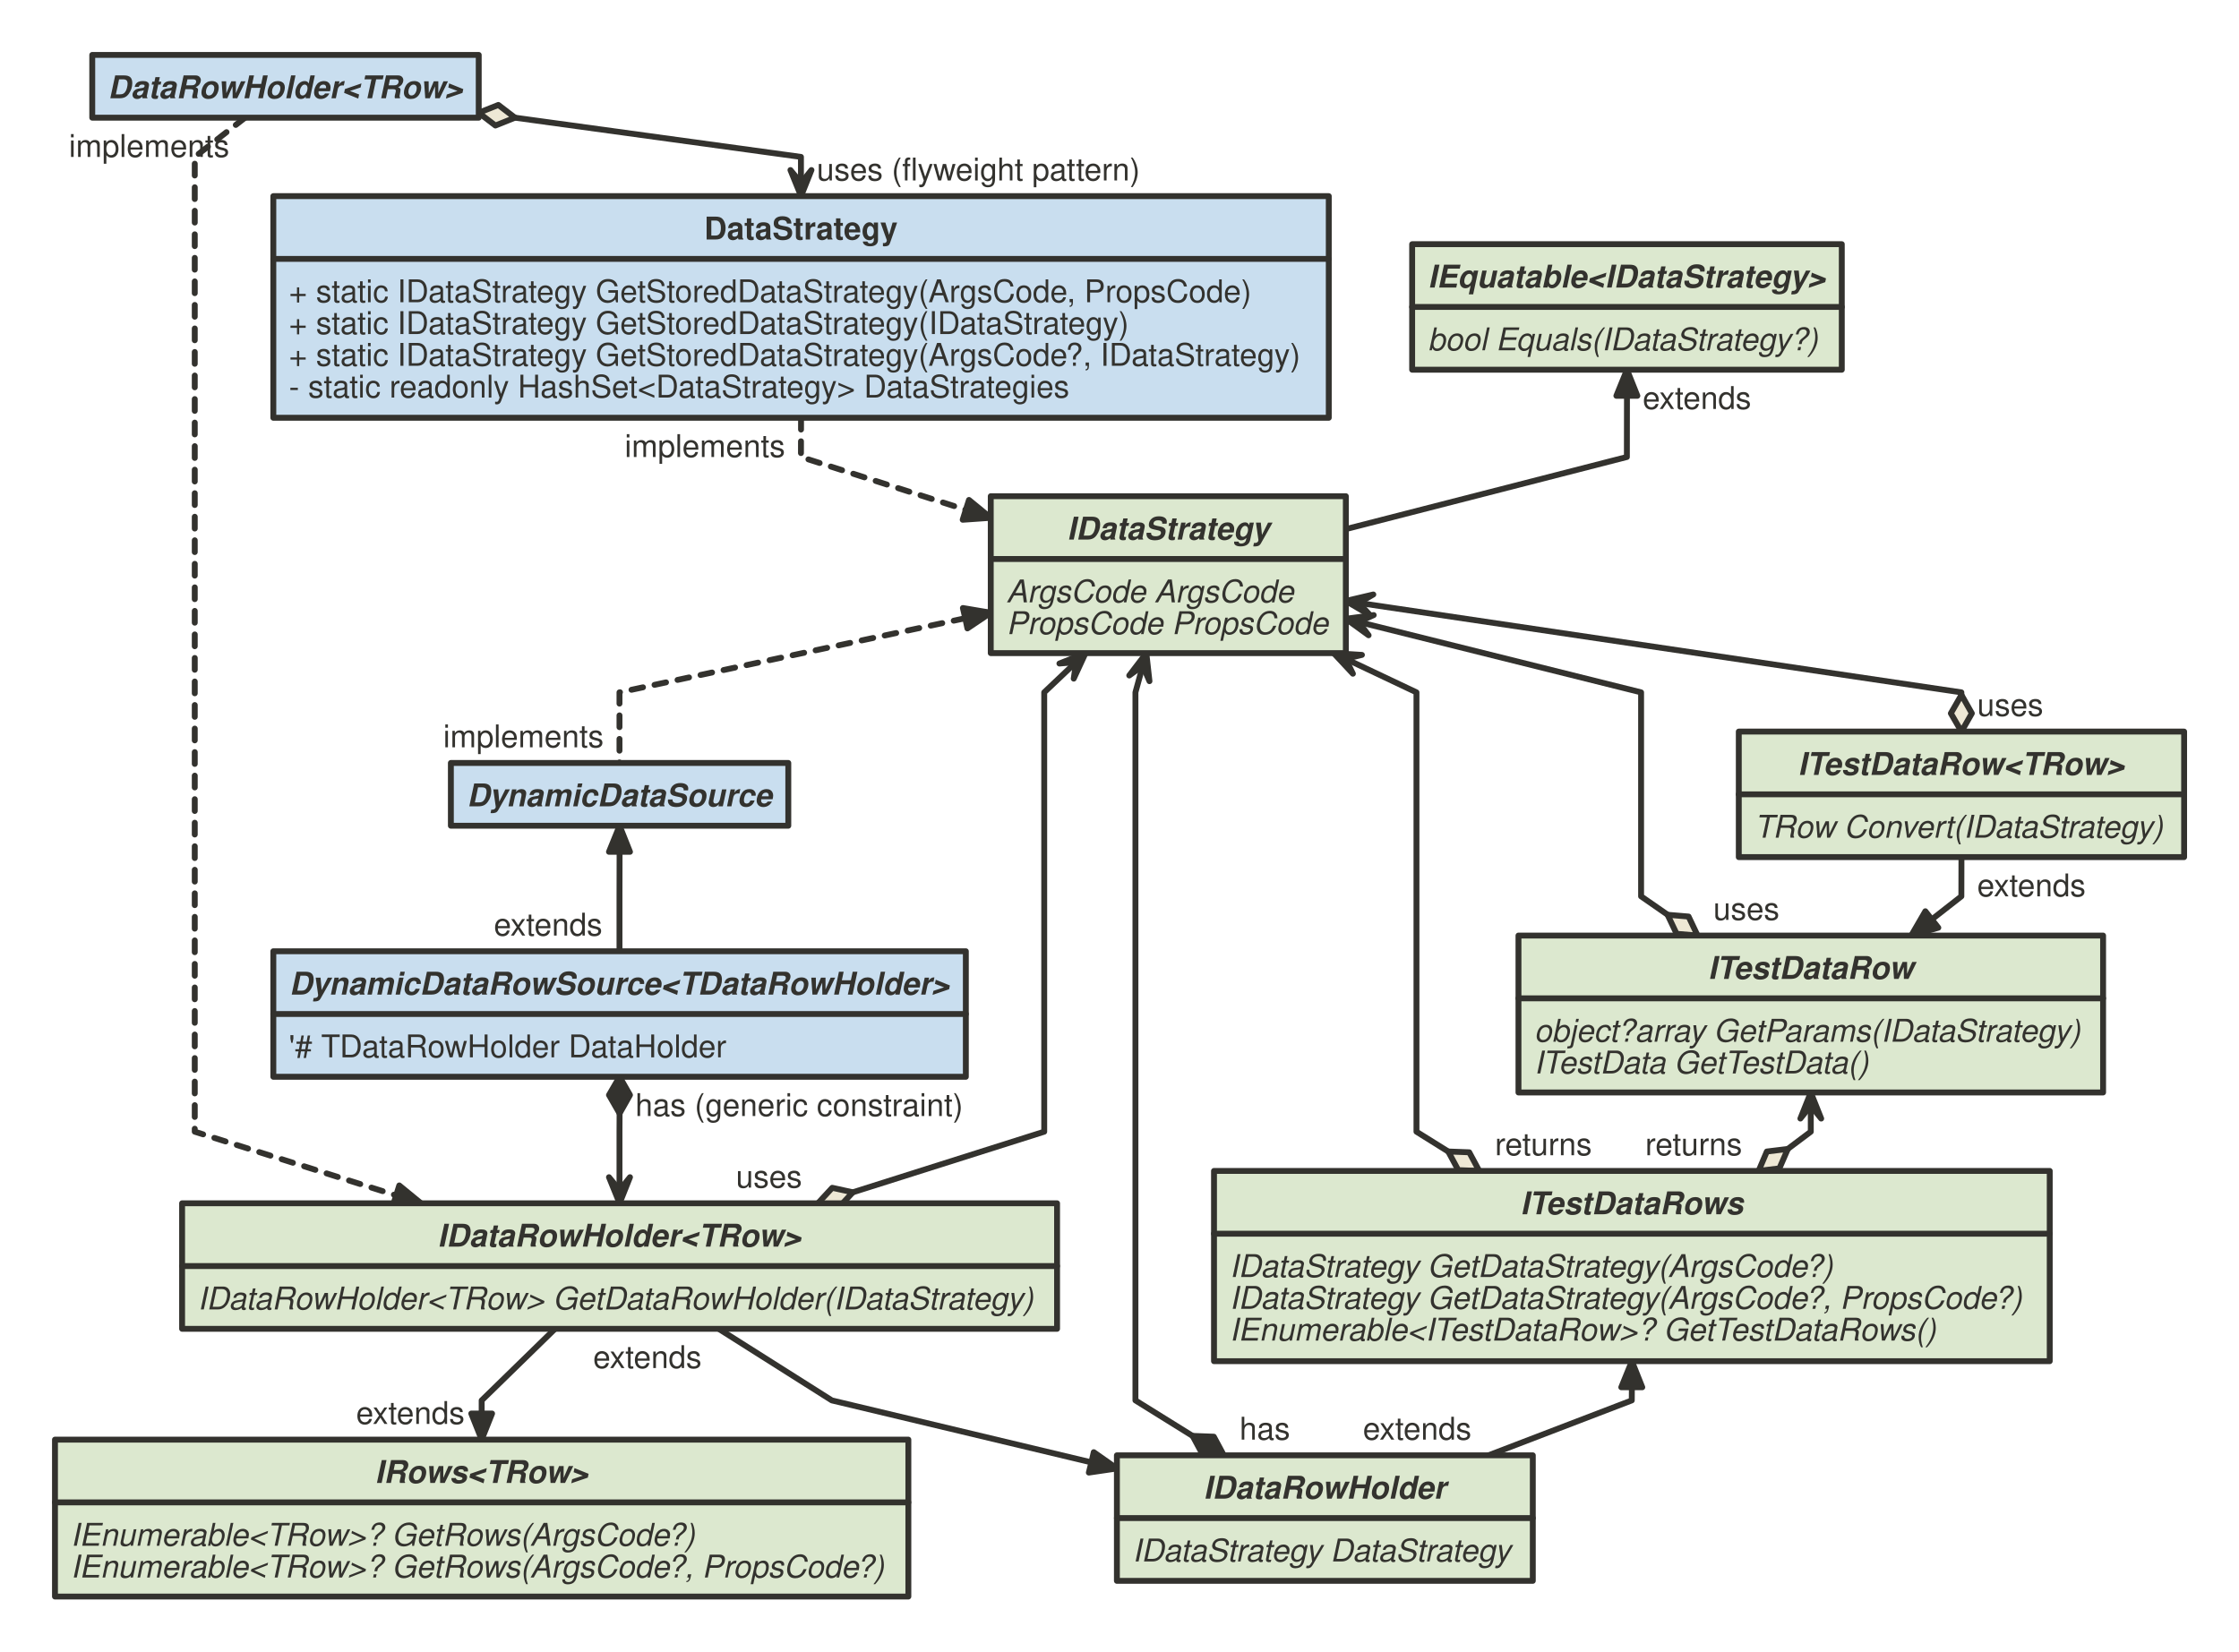
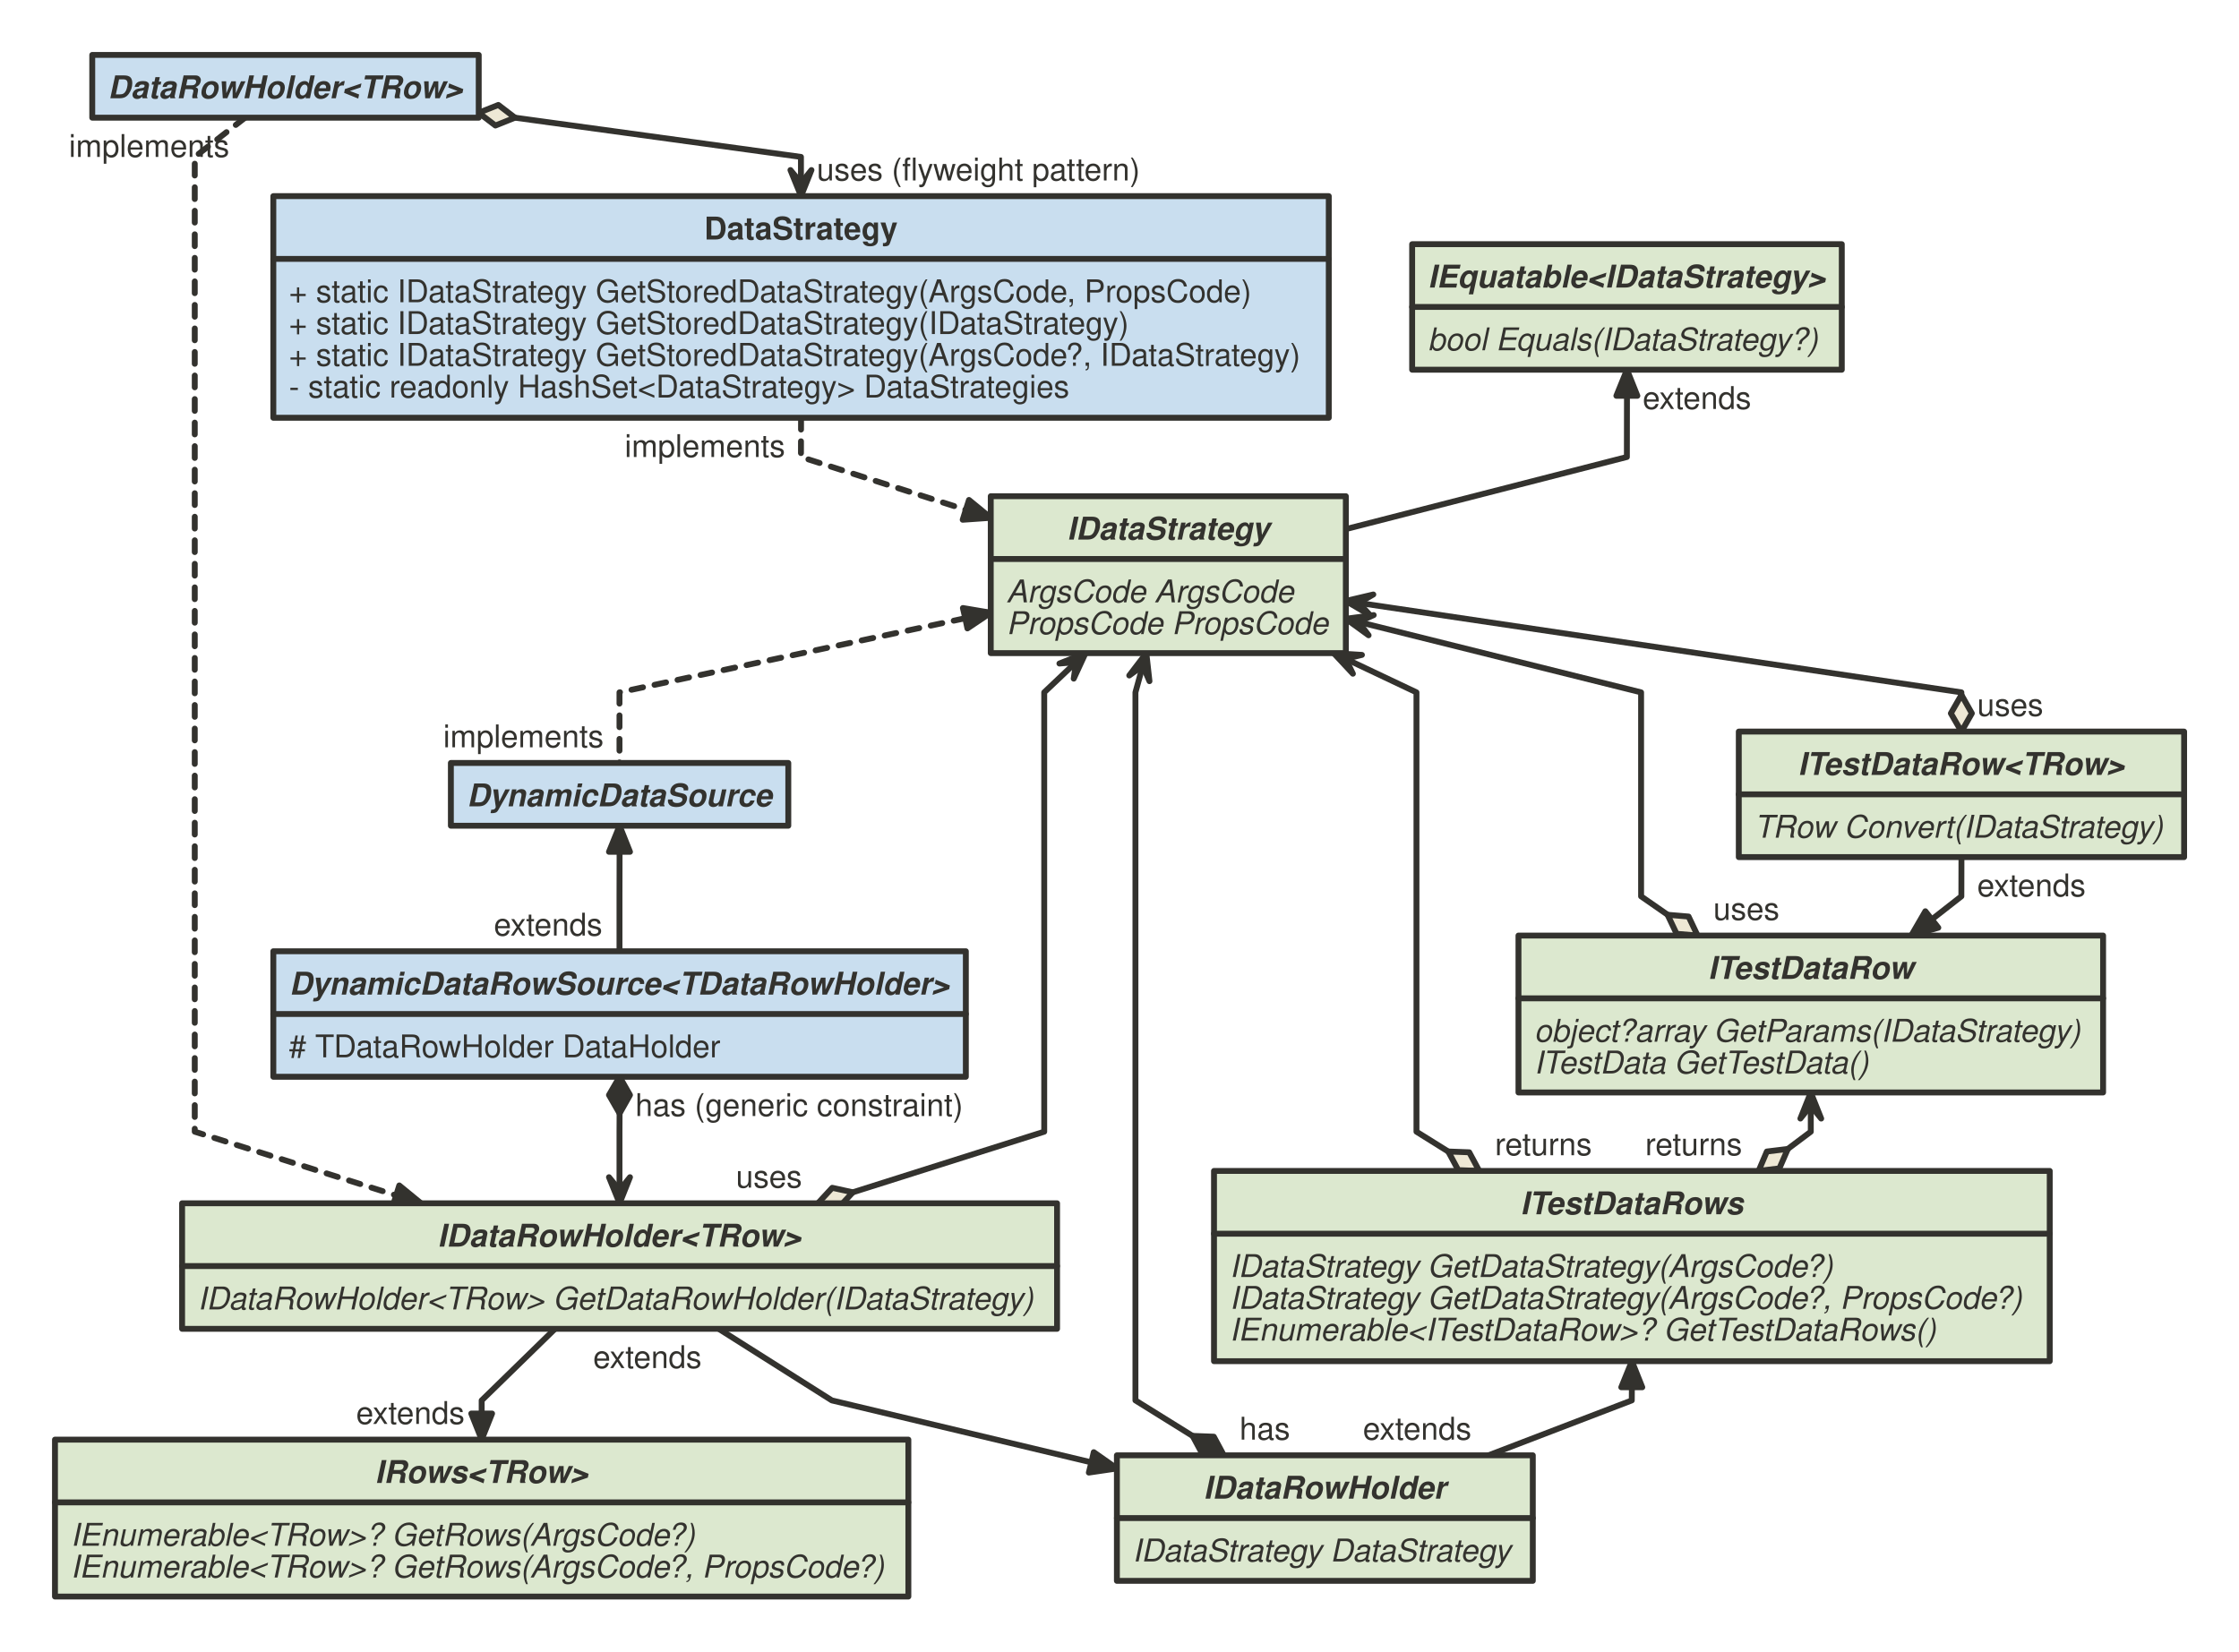
<svg xmlns="http://www.w3.org/2000/svg" version="1.1" baseProfile="full" width="1141.3" height="842.0" viewBox="0 0 1141.25 842">
  <g stroke-width="1.0" text-align="left" font="12pt Helvetica, Arial, sans-serif" font-size="12pt" font-family="Helvetica" font-weight="normal" font-style="normal">
    <g font-family="Helvetica" font-size="12pt" font-weight="bold" font-style="normal" stroke-width="3.0" stroke-linejoin="round" stroke-linecap="round" stroke="#33322E">
      <g stroke="transparent" fill="transparent">
        <rect x="0.0" y="0.0" height="842.0" width="1141.3" stroke="none" />
      </g>
      <g transform="translate(8, 8)" fill="#33322E">
        <g transform="translate(20, 20)" fill="#33322E" font-family="Helvetica" font-size="12pt" font-weight="normal" font-style="normal">
          <text x="734.0" y="561.0" stroke="none">returns</text>
          <path d="M657.9 307.9 L694 325 L694 377 L694 377 L694 429 L694 429 L694 489 L694 489 L694 549 L694 549 L710.208 559.116 L710.2 559.1 " fill="none" />
          <g fill="#eee8d5">
            <path d="M715.3 568.6 L710.2 559.1 L720.9 559.5 L726.0 569.0 Z" />
          </g>
          <path d="M666.2 305.9 L657.9 307.9 L661.6 315.5 L651.8 305.0 Z" />
          <text x="153.5" y="698.0" stroke="none">extends</text>
          <path d="M254.9 649.5 L217.5 686 L217.5 692.667 L217.5 692.7 " fill="none" />
          <path d="M212.2 692.7 L217.5 692.7 L222.8 692.7 L217.5 706.0 Z" />
          <text x="7.1" y="52.0" stroke="none">implements</text>
          <g stroke-dasharray="6 6">
            <path d="M96.9 32.0 L71.25 52 L71.25 128.5 L71.25 128.5 L71.25 205 L71.25 205 L71.25 265 L71.25 265 L71.25 325 L71.25 325 L71.25 377 L71.25 377 L71.25 429 L71.25 429 L71.25 489 L71.25 489 L71.25 549 L71.25 549 L173.899 581.478 L173.9 581.5 " fill="none" />
          </g>
          <path d="M172.3 586.6 L173.9 581.5 L175.5 576.4 L186.6 585.5 Z" />
          <text x="388.3" y="64.0" stroke="none">uses
					(flyweight pattern)</text>
          <path d="M234.5 32.0 L380.25 52 L380.25 65.333 L380.3 65.3 " fill="none" />
          <path d="M374.9 58.7 L380.3 65.3 L385.6 58.7 L380.3 72.0 Z" />
          <g fill="#eee8d5">
            <path d="M226.0 25.5 L234.5 32.0 L224.5 36.0 L216.0 29.5 Z" />
          </g>
          <text x="290.4" y="205.0" stroke="none">implements</text>
          <g stroke-dasharray="6 6">
            <path d="M380.3 185.0 L380.25 205 L464.303 231.933 L464.3 231.9 " fill="none" />
          </g>
          <path d="M462.7 237.0 L464.3 231.9 L465.9 226.9 L477.0 236.0 Z" />
          <text x="809.3" y="180.5" stroke="none">extends</text>
          <path d="M801.3 173.8 L801.25 205 L658 241.77 L658.0 241.8 " fill="none" />
          <path d="M806.6 173.8 L801.3 173.8 L795.9 173.8 L801.3 160.5 Z" />
          <text x="845.3" y="441.0" stroke="none">uses</text>
          <path d="M664.5 289.1 L808.5 325 L808.5 377 L808.5 377 L808.5 429 L808.5 429 L821.995 438.361 L822.0 438.4 " fill="none" />
          <g fill="#eee8d5">
            <path d="M826.6 448.1 L822.0 438.4 L832.7 439.3 L837.3 449.0 Z" />
          </g>
          <path d="M672.2 285.6 L664.5 289.1 L669.6 295.9 L658.0 287.5 Z" />
          <text x="979.8" y="337.0" stroke="none">uses</text>
          <path d="M664.6 279.4 L971.75 325 L971.75 326.333 L971.8 326.3 " fill="none" />
          <g fill="#eee8d5">
            <path d="M966.4 335.7 L971.8 326.3 L977.1 335.7 L971.8 345.0 Z" />
          </g>
          <path d="M672.0 275.1 L664.6 279.4 L670.4 285.7 L658.0 278.4 Z" />
          <text x="979.8" y="429.0" stroke="none">extends</text>
          <path d="M971.8 409.0 L971.75 429 L956.671 440.788 L956.7 440.8 " fill="none" />
          <path d="M953.4 436.6 L956.7 440.8 L960.0 445.0 L946.2 449.0 Z" />
          <text x="197.9" y="353.0" stroke="none">implements</text>
          <g stroke-dasharray="6 6">
            <path d="M464.0 287.2 L287.75 325 L287.75 361 L287.8 361.0 " fill="none" />
          </g>
          <path d="M465.1 292.4 L464.0 287.2 L462.8 282.0 L477.0 284.4 Z" />
          <text x="223.7" y="449.0" stroke="none">extends</text>
          <path d="M287.8 406.3 L287.75 429 L287.75 457 L287.8 457.0 " fill="none" />
          <path d="M293.1 406.3 L287.8 406.3 L282.4 406.3 L287.8 393.0 Z" />
          <text x="295.8" y="541.0" stroke="none">has
					(generic constraint)</text>
          <path d="M287.8 539.7 L287.75 549 L287.75 578.833 L287.8 578.8 " fill="none" />
          <path d="M282.4 572.2 L287.8 578.8 L293.1 572.2 L287.8 585.5 Z" />
          <g fill="#33322E">
            <path d="M293.1 530.3 L287.8 539.7 L282.4 530.3 L287.8 521.0 Z" />
          </g>
          <text x="274.3" y="669.5" stroke="none">extends</text>
          <path d="M338.3 649.5 L396 686 L528.281 717.59 L528.3 717.6 " fill="none" />
          <path d="M527.0 722.8 L528.3 717.6 L529.5 712.4 L541.3 720.7 Z" />
          <text x="603.8" y="706.0" stroke="none">has</text>
          <path d="M554.5 311.4 L550.75 325 L550.75 377 L550.75 377 L550.75 429 L550.75 429 L550.75 489 L550.75 489 L550.75 549 L550.75 549 L550.75 617.5 L550.75 617.5 L550.75 686 L550.75 686 L579.931 704.144 L579.9 704.1 " fill="none" />
          <g fill="#33322E">
            <path d="M585.0 713.6 L579.9 704.1 L590.7 704.5 L595.8 714.0 Z" />
          </g>
          <path d="M557.9 319.3 L554.5 311.4 L547.6 316.4 L556.3 305.0 Z" />
          <text x="810.6" y="561.0" stroke="none">returns</text>
          <path d="M895.0 535.7 L895 549 L883.286 557.793 L883.3 557.8 " fill="none" />
          <g fill="#eee8d5">
            <path d="M872.6 559.1 L883.3 557.8 L879.0 567.7 L868.4 569.0 Z" />
          </g>
          <path d="M900.3 542.3 L895.0 535.7 L889.7 542.3 L895.0 529.0 Z" />
          <text x="666.7" y="706.0" stroke="none">extends</text>
          <path d="M803.8 679.3 L803.75 686 L730.717 714 L730.7 714.0 " fill="none" />
          <path d="M809.1 679.3 L803.8 679.3 L798.4 679.3 L803.8 666.0 Z" />
          <text x="347.1" y="577.5" stroke="none">uses</text>
          <path d="M406.7 579.9 L504.25 549 L504.25 489 L504.25 489 L504.25 429 L504.25 429 L504.25 377 L504.25 377 L504.25 325 L504.25 325 L520.497 309.588 L520.5 309.6 " fill="none" />
          <path d="M519.3 318.0 L520.5 309.6 L512.0 310.3 L525.3 305.0 Z" />
          <g fill="#eee8d5">
            <path d="M396.2 577.6 L406.7 579.9 L399.4 587.8 L388.9 585.5 Z" />
          </g>
          <g data-name="DataStrategy">
            <g fill="#C9DEEF" stroke="#33322E" data-name="DataStrategy">
              <rect x="111.3" y="72.0" height="113.0" width="538.0" data-name="DataStrategy" />
              <path d="M111.3 104.0 L649.3 104.0" fill="none" data-name="DataStrategy" />
            </g>
            <g transform="translate(111.25, 72)" font-family="Helvetica" font-size="12pt" font-weight="bold" font-style="normal" data-name="DataStrategy" data-compartment="0">
              <g transform="translate(8, 8)" fill="#33322E" text-align="center" data-name="DataStrategy" data-compartment="0">
                <text x="261.0" y="14.1" stroke="none" text-anchor="middle" data-name="DataStrategy" data-compartment="0">DataStrategy</text>
              </g>
            </g>
            <g transform="translate(111.25, 104)" font-family="Helvetica" font-size="12pt" font-weight="normal" font-style="normal" data-name="DataStrategy" data-compartment="1">
              <g transform="translate(8, 8)" fill="#33322E" text-align="left" data-name="DataStrategy" data-compartment="1">
                <text x="0.0" y="14.1" stroke="none" data-name="DataStrategy" data-compartment="1">+ static IDataStrategy GetStoredDataStrategy(ArgsCode, PropsCode)</text>
                <text x="0.0" y="30.3" stroke="none" data-name="DataStrategy" data-compartment="1">+ static IDataStrategy GetStoredDataStrategy(IDataStrategy)</text>
                <text x="0.0" y="46.5" stroke="none" data-name="DataStrategy" data-compartment="1">+ static IDataStrategy GetStoredDataStrategy(ArgsCode?, IDataStrategy)</text>
                <text x="0.0" y="62.7" stroke="none" data-name="DataStrategy" data-compartment="1">- static readonly HashSet&lt;DataStrategy&gt; DataStrategies</text>
              </g>
            </g>
          </g>
          <g data-name="IDataStrategy">
            <g fill="#DCE8CF" stroke="#33322E" data-name="IDataStrategy">
              <rect x="477.0" y="225.0" height="80.0" width="181.0" data-name="IDataStrategy" />
              <path d="M477.0 257.0 L658.0 257.0" fill="none" data-name="IDataStrategy" />
            </g>
            <g transform="translate(477, 225)" font-family="Helvetica" font-size="12pt" font-weight="bold" font-style="italic" data-name="IDataStrategy" data-compartment="0">
              <g transform="translate(8, 8)" fill="#33322E" text-align="center" data-name="IDataStrategy" data-compartment="0">
                <text x="82.5" y="14.1" stroke="none" text-anchor="middle" data-name="IDataStrategy" data-compartment="0">IDataStrategy</text>
              </g>
            </g>
            <g transform="translate(477, 257)" font-family="Helvetica" font-size="12pt" font-weight="normal" font-style="italic" data-name="IDataStrategy" data-compartment="1">
              <g transform="translate(8, 8)" fill="#33322E" text-align="left" data-name="IDataStrategy" data-compartment="1">
                <text x="0.0" y="14.1" stroke="none" data-name="IDataStrategy" data-compartment="1">ArgsCode ArgsCode</text>
                <text x="0.0" y="30.3" stroke="none" data-name="IDataStrategy" data-compartment="1">PropsCode PropsCode</text>
              </g>
            </g>
          </g>
          <g data-name="DynamicDataSource">
            <g fill="#C9DEEF" stroke="#33322E" data-name="DynamicDataSource">
              <rect x="201.8" y="361.0" height="32.0" width="172.0" data-name="DynamicDataSource" />
            </g>
            <g transform="translate(201.75, 361)" font-family="Helvetica" font-size="12pt" font-weight="bold" font-style="italic" data-name="DynamicDataSource" data-compartment="0">
              <g transform="translate(8, 8)" fill="#33322E" text-align="center" data-name="DynamicDataSource" data-compartment="0">
                <text x="78.0" y="14.1" stroke="none" text-anchor="middle" data-name="DynamicDataSource" data-compartment="0">DynamicDataSource</text>
              </g>
            </g>
          </g>
          <g data-name="DynamicDataRowSource&lt;TDataRowHolder&gt;">
            <g fill="#C9DEEF" stroke="#33322E" data-name="DynamicDataRowSource&lt;TDataRowHolder&gt;">
              <rect x="111.3" y="457.0" height="64.0" width="353.0" data-name="DynamicDataRowSource&lt;TDataRowHolder&gt;" />
              <path d="M111.3 489.0 L464.3 489.0" fill="none" data-name="DynamicDataRowSource&lt;TDataRowHolder&gt;" />
            </g>
            <g transform="translate(111.25, 457)" font-family="Helvetica" font-size="12pt" font-weight="bold" font-style="italic" data-name="DynamicDataRowSource&lt;TDataRowHolder&gt;" data-compartment="0">
              <g transform="translate(8, 8)" fill="#33322E" text-align="center" data-name="DynamicDataRowSource&lt;TDataRowHolder&gt;" data-compartment="0">
                <text x="168.5" y="14.1" stroke="none" text-anchor="middle" data-name="DynamicDataRowSource&lt;TDataRowHolder&gt;" data-compartment="0">DynamicDataRowSource&lt;TDataRowHolder&gt;</text>
              </g>
            </g>
            <g transform="translate(111.25, 489)" font-family="Helvetica" font-size="12pt" font-weight="normal" font-style="normal" data-name="DynamicDataRowSource&lt;TDataRowHolder&gt;" data-compartment="1">
              <g transform="translate(8, 8)" fill="#33322E" text-align="left" data-name="DynamicDataRowSource&lt;TDataRowHolder&gt;" data-compartment="1">
-                 <text x="0.0" y="14.1" stroke="none" data-name="DynamicDataRowSource&lt;TDataRowHolder&gt;" data-compartment="1">'# TDataRowHolder DataHolder</text>
+                 <text x="0.0" y="14.1" stroke="none" data-name="DynamicDataRowSource&lt;TDataRowHolder&gt;" data-compartment="1"># TDataRowHolder DataHolder</text>
              </g>
            </g>
          </g>
          <g data-name="IDataRowHolder&lt;TRow&gt;">
            <g fill="#DCE8CF" stroke="#33322E" data-name="IDataRowHolder&lt;TRow&gt;">
              <rect x="64.8" y="585.5" height="64.0" width="446.0" data-name="IDataRowHolder&lt;TRow&gt;" />
              <path d="M64.8 617.5 L510.8 617.5" fill="none" data-name="IDataRowHolder&lt;TRow&gt;" />
            </g>
            <g transform="translate(64.75, 585.5)" font-family="Helvetica" font-size="12pt" font-weight="bold" font-style="italic" data-name="IDataRowHolder&lt;TRow&gt;" data-compartment="0">
              <g transform="translate(8, 8)" fill="#33322E" text-align="center" data-name="IDataRowHolder&lt;TRow&gt;" data-compartment="0">
                <text x="215.0" y="14.1" stroke="none" text-anchor="middle" data-name="IDataRowHolder&lt;TRow&gt;" data-compartment="0">IDataRowHolder&lt;TRow&gt;</text>
              </g>
            </g>
            <g transform="translate(64.75, 617.5)" font-family="Helvetica" font-size="12pt" font-weight="normal" font-style="italic" data-name="IDataRowHolder&lt;TRow&gt;" data-compartment="1">
              <g transform="translate(8, 8)" fill="#33322E" text-align="left" data-name="IDataRowHolder&lt;TRow&gt;" data-compartment="1">
                <text x="0.0" y="14.1" stroke="none" data-name="IDataRowHolder&lt;TRow&gt;" data-compartment="1">IDataRowHolder&lt;TRow&gt; GetDataRowHolder(IDataStrategy)</text>
              </g>
            </g>
          </g>
          <g data-name="IDataRowHolder">
            <g fill="#DCE8CF" stroke="#33322E" data-name="IDataRowHolder">
              <rect x="541.3" y="714.0" height="64.0" width="212.0" data-name="IDataRowHolder" />
              <path d="M541.3 746.0 L753.3 746.0" fill="none" data-name="IDataRowHolder" />
            </g>
            <g transform="translate(541.25, 714)" font-family="Helvetica" font-size="12pt" font-weight="bold" font-style="italic" data-name="IDataRowHolder" data-compartment="0">
              <g transform="translate(8, 8)" fill="#33322E" text-align="center" data-name="IDataRowHolder" data-compartment="0">
                <text x="98.0" y="14.1" stroke="none" text-anchor="middle" data-name="IDataRowHolder" data-compartment="0">IDataRowHolder</text>
              </g>
            </g>
            <g transform="translate(541.25, 746)" font-family="Helvetica" font-size="12pt" font-weight="normal" font-style="italic" data-name="IDataRowHolder" data-compartment="1">
              <g transform="translate(8, 8)" fill="#33322E" text-align="left" data-name="IDataRowHolder" data-compartment="1">
                <text x="0.0" y="14.1" stroke="none" data-name="IDataRowHolder" data-compartment="1">IDataStrategy DataStrategy</text>
              </g>
            </g>
          </g>
          <g data-name="ITestDataRows">
            <g fill="#DCE8CF" stroke="#33322E" data-name="ITestDataRows">
              <rect x="590.8" y="569.0" height="97.0" width="426.0" data-name="ITestDataRows" />
              <path d="M590.8 601.0 L1016.8 601.0" fill="none" data-name="ITestDataRows" />
            </g>
            <g transform="translate(590.75, 569)" font-family="Helvetica" font-size="12pt" font-weight="bold" font-style="italic" data-name="ITestDataRows" data-compartment="0">
              <g transform="translate(8, 8)" fill="#33322E" text-align="center" data-name="ITestDataRows" data-compartment="0">
                <text x="205.0" y="14.1" stroke="none" text-anchor="middle" data-name="ITestDataRows" data-compartment="0">ITestDataRows</text>
              </g>
            </g>
            <g transform="translate(590.75, 601)" font-family="Helvetica" font-size="12pt" font-weight="normal" font-style="italic" data-name="ITestDataRows" data-compartment="1">
              <g transform="translate(8, 8)" fill="#33322E" text-align="left" data-name="ITestDataRows" data-compartment="1">
                <text x="0.0" y="14.1" stroke="none" data-name="ITestDataRows" data-compartment="1">IDataStrategy GetDataStrategy(ArgsCode?)</text>
                <text x="0.0" y="30.3" stroke="none" data-name="ITestDataRows" data-compartment="1">IDataStrategy GetDataStrategy(ArgsCode?, PropsCode?)</text>
                <text x="0.0" y="46.5" stroke="none" data-name="ITestDataRows" data-compartment="1">IEnumerable&lt;ITestDataRow&gt;? GetTestDataRows()</text>
              </g>
            </g>
          </g>
          <g data-name="ITestDataRow">
            <g fill="#DCE8CF" stroke="#33322E" data-name="ITestDataRow">
              <rect x="746.0" y="449.0" height="80.0" width="298.0" data-name="ITestDataRow" />
              <path d="M746.0 481.0 L1044.0 481.0" fill="none" data-name="ITestDataRow" />
            </g>
            <g transform="translate(746, 449)" font-family="Helvetica" font-size="12pt" font-weight="bold" font-style="italic" data-name="ITestDataRow" data-compartment="0">
              <g transform="translate(8, 8)" fill="#33322E" text-align="center" data-name="ITestDataRow" data-compartment="0">
                <text x="141.0" y="14.1" stroke="none" text-anchor="middle" data-name="ITestDataRow" data-compartment="0">ITestDataRow</text>
              </g>
            </g>
            <g transform="translate(746, 481)" font-family="Helvetica" font-size="12pt" font-weight="normal" font-style="italic" data-name="ITestDataRow" data-compartment="1">
              <g transform="translate(8, 8)" fill="#33322E" text-align="left" data-name="ITestDataRow" data-compartment="1">
                <text x="0.0" y="14.1" stroke="none" data-name="ITestDataRow" data-compartment="1">object?array GetParams(IDataStrategy)</text>
                <text x="0.0" y="30.3" stroke="none" data-name="ITestDataRow" data-compartment="1">ITestData GetTestData()</text>
              </g>
            </g>
          </g>
          <g data-name="ITestDataRow&lt;TRow&gt;">
            <g fill="#DCE8CF" stroke="#33322E" data-name="ITestDataRow&lt;TRow&gt;">
              <rect x="858.3" y="345.0" height="64.0" width="227.0" data-name="ITestDataRow&lt;TRow&gt;" />
              <path d="M858.3 377.0 L1085.3 377.0" fill="none" data-name="ITestDataRow&lt;TRow&gt;" />
            </g>
            <g transform="translate(858.25, 345)" font-family="Helvetica" font-size="12pt" font-weight="bold" font-style="italic" data-name="ITestDataRow&lt;TRow&gt;" data-compartment="0">
              <g transform="translate(8, 8)" fill="#33322E" text-align="center" data-name="ITestDataRow&lt;TRow&gt;" data-compartment="0">
                <text x="105.5" y="14.1" stroke="none" text-anchor="middle" data-name="ITestDataRow&lt;TRow&gt;" data-compartment="0">ITestDataRow&lt;TRow&gt;</text>
              </g>
            </g>
            <g transform="translate(858.25, 377)" font-family="Helvetica" font-size="12pt" font-weight="normal" font-style="italic" data-name="ITestDataRow&lt;TRow&gt;" data-compartment="1">
              <g transform="translate(8, 8)" fill="#33322E" text-align="left" data-name="ITestDataRow&lt;TRow&gt;" data-compartment="1">
                <text x="0.0" y="14.1" stroke="none" data-name="ITestDataRow&lt;TRow&gt;" data-compartment="1">TRow Convert(IDataStrategy)</text>
              </g>
            </g>
          </g>
          <g data-name="DataRowHolder&lt;TRow&gt;">
            <g fill="#C9DEEF" stroke="#33322E" data-name="DataRowHolder&lt;TRow&gt;">
              <rect x="19.0" y="0.0" height="32.0" width="197.0" data-name="DataRowHolder&lt;TRow&gt;" />
            </g>
            <g transform="translate(19, 0)" font-family="Helvetica" font-size="12pt" font-weight="bold" font-style="italic" data-name="DataRowHolder&lt;TRow&gt;" data-compartment="0">
              <g transform="translate(8, 8)" fill="#33322E" text-align="center" data-name="DataRowHolder&lt;TRow&gt;" data-compartment="0">
                <text x="90.5" y="14.1" stroke="none" text-anchor="middle" data-name="DataRowHolder&lt;TRow&gt;" data-compartment="0">DataRowHolder&lt;TRow&gt;</text>
              </g>
            </g>
          </g>
          <g data-name="IRows&lt;TRow&gt;">
            <g fill="#DCE8CF" stroke="#33322E" data-name="IRows&lt;TRow&gt;">
              <rect x="0.0" y="706.0" height="80.0" width="435.0" data-name="IRows&lt;TRow&gt;" />
              <path d="M0.0 738.0 L435.0 738.0" fill="none" data-name="IRows&lt;TRow&gt;" />
            </g>
            <g transform="translate(0, 706)" font-family="Helvetica" font-size="12pt" font-weight="bold" font-style="italic" data-name="IRows&lt;TRow&gt;" data-compartment="0">
              <g transform="translate(8, 8)" fill="#33322E" text-align="center" data-name="IRows&lt;TRow&gt;" data-compartment="0">
                <text x="209.5" y="14.1" stroke="none" text-anchor="middle" data-name="IRows&lt;TRow&gt;" data-compartment="0">IRows&lt;TRow&gt;</text>
              </g>
            </g>
            <g transform="translate(0, 738)" font-family="Helvetica" font-size="12pt" font-weight="normal" font-style="italic" data-name="IRows&lt;TRow&gt;" data-compartment="1">
              <g transform="translate(8, 8)" fill="#33322E" text-align="left" data-name="IRows&lt;TRow&gt;" data-compartment="1">
                <text x="0.0" y="14.1" stroke="none" data-name="IRows&lt;TRow&gt;" data-compartment="1">IEnumerable&lt;TRow&gt;? GetRows(ArgsCode?)</text>
                <text x="0.0" y="30.3" stroke="none" data-name="IRows&lt;TRow&gt;" data-compartment="1">IEnumerable&lt;TRow&gt;? GetRows(ArgsCode?, PropsCode?)</text>
              </g>
            </g>
          </g>
          <g data-name="IEquatable&lt;IDataStrategy&gt;">
            <g fill="#DCE8CF" stroke="#33322E" data-name="IEquatable&lt;IDataStrategy&gt;">
              <rect x="691.8" y="96.5" height="64.0" width="219.0" data-name="IEquatable&lt;IDataStrategy&gt;" />
              <path d="M691.8 128.5 L910.8 128.5" fill="none" data-name="IEquatable&lt;IDataStrategy&gt;" />
            </g>
            <g transform="translate(691.75, 96.5)" font-family="Helvetica" font-size="12pt" font-weight="bold" font-style="italic" data-name="IEquatable&lt;IDataStrategy&gt;" data-compartment="0">
              <g transform="translate(8, 8)" fill="#33322E" text-align="center" data-name="IEquatable&lt;IDataStrategy&gt;" data-compartment="0">
                <text x="101.5" y="14.1" stroke="none" text-anchor="middle" data-name="IEquatable&lt;IDataStrategy&gt;" data-compartment="0">IEquatable&lt;IDataStrategy&gt;</text>
              </g>
            </g>
            <g transform="translate(691.75, 128.5)" font-family="Helvetica" font-size="12pt" font-weight="normal" font-style="italic" data-name="IEquatable&lt;IDataStrategy&gt;" data-compartment="1">
              <g transform="translate(8, 8)" fill="#33322E" text-align="left" data-name="IEquatable&lt;IDataStrategy&gt;" data-compartment="1">
                <text x="0.0" y="14.1" stroke="none" data-name="IEquatable&lt;IDataStrategy&gt;" data-compartment="1">bool Equals(IDataStrategy?)</text>
              </g>
            </g>
          </g>
        </g>
      </g>
    </g>
  </g>
</svg>
